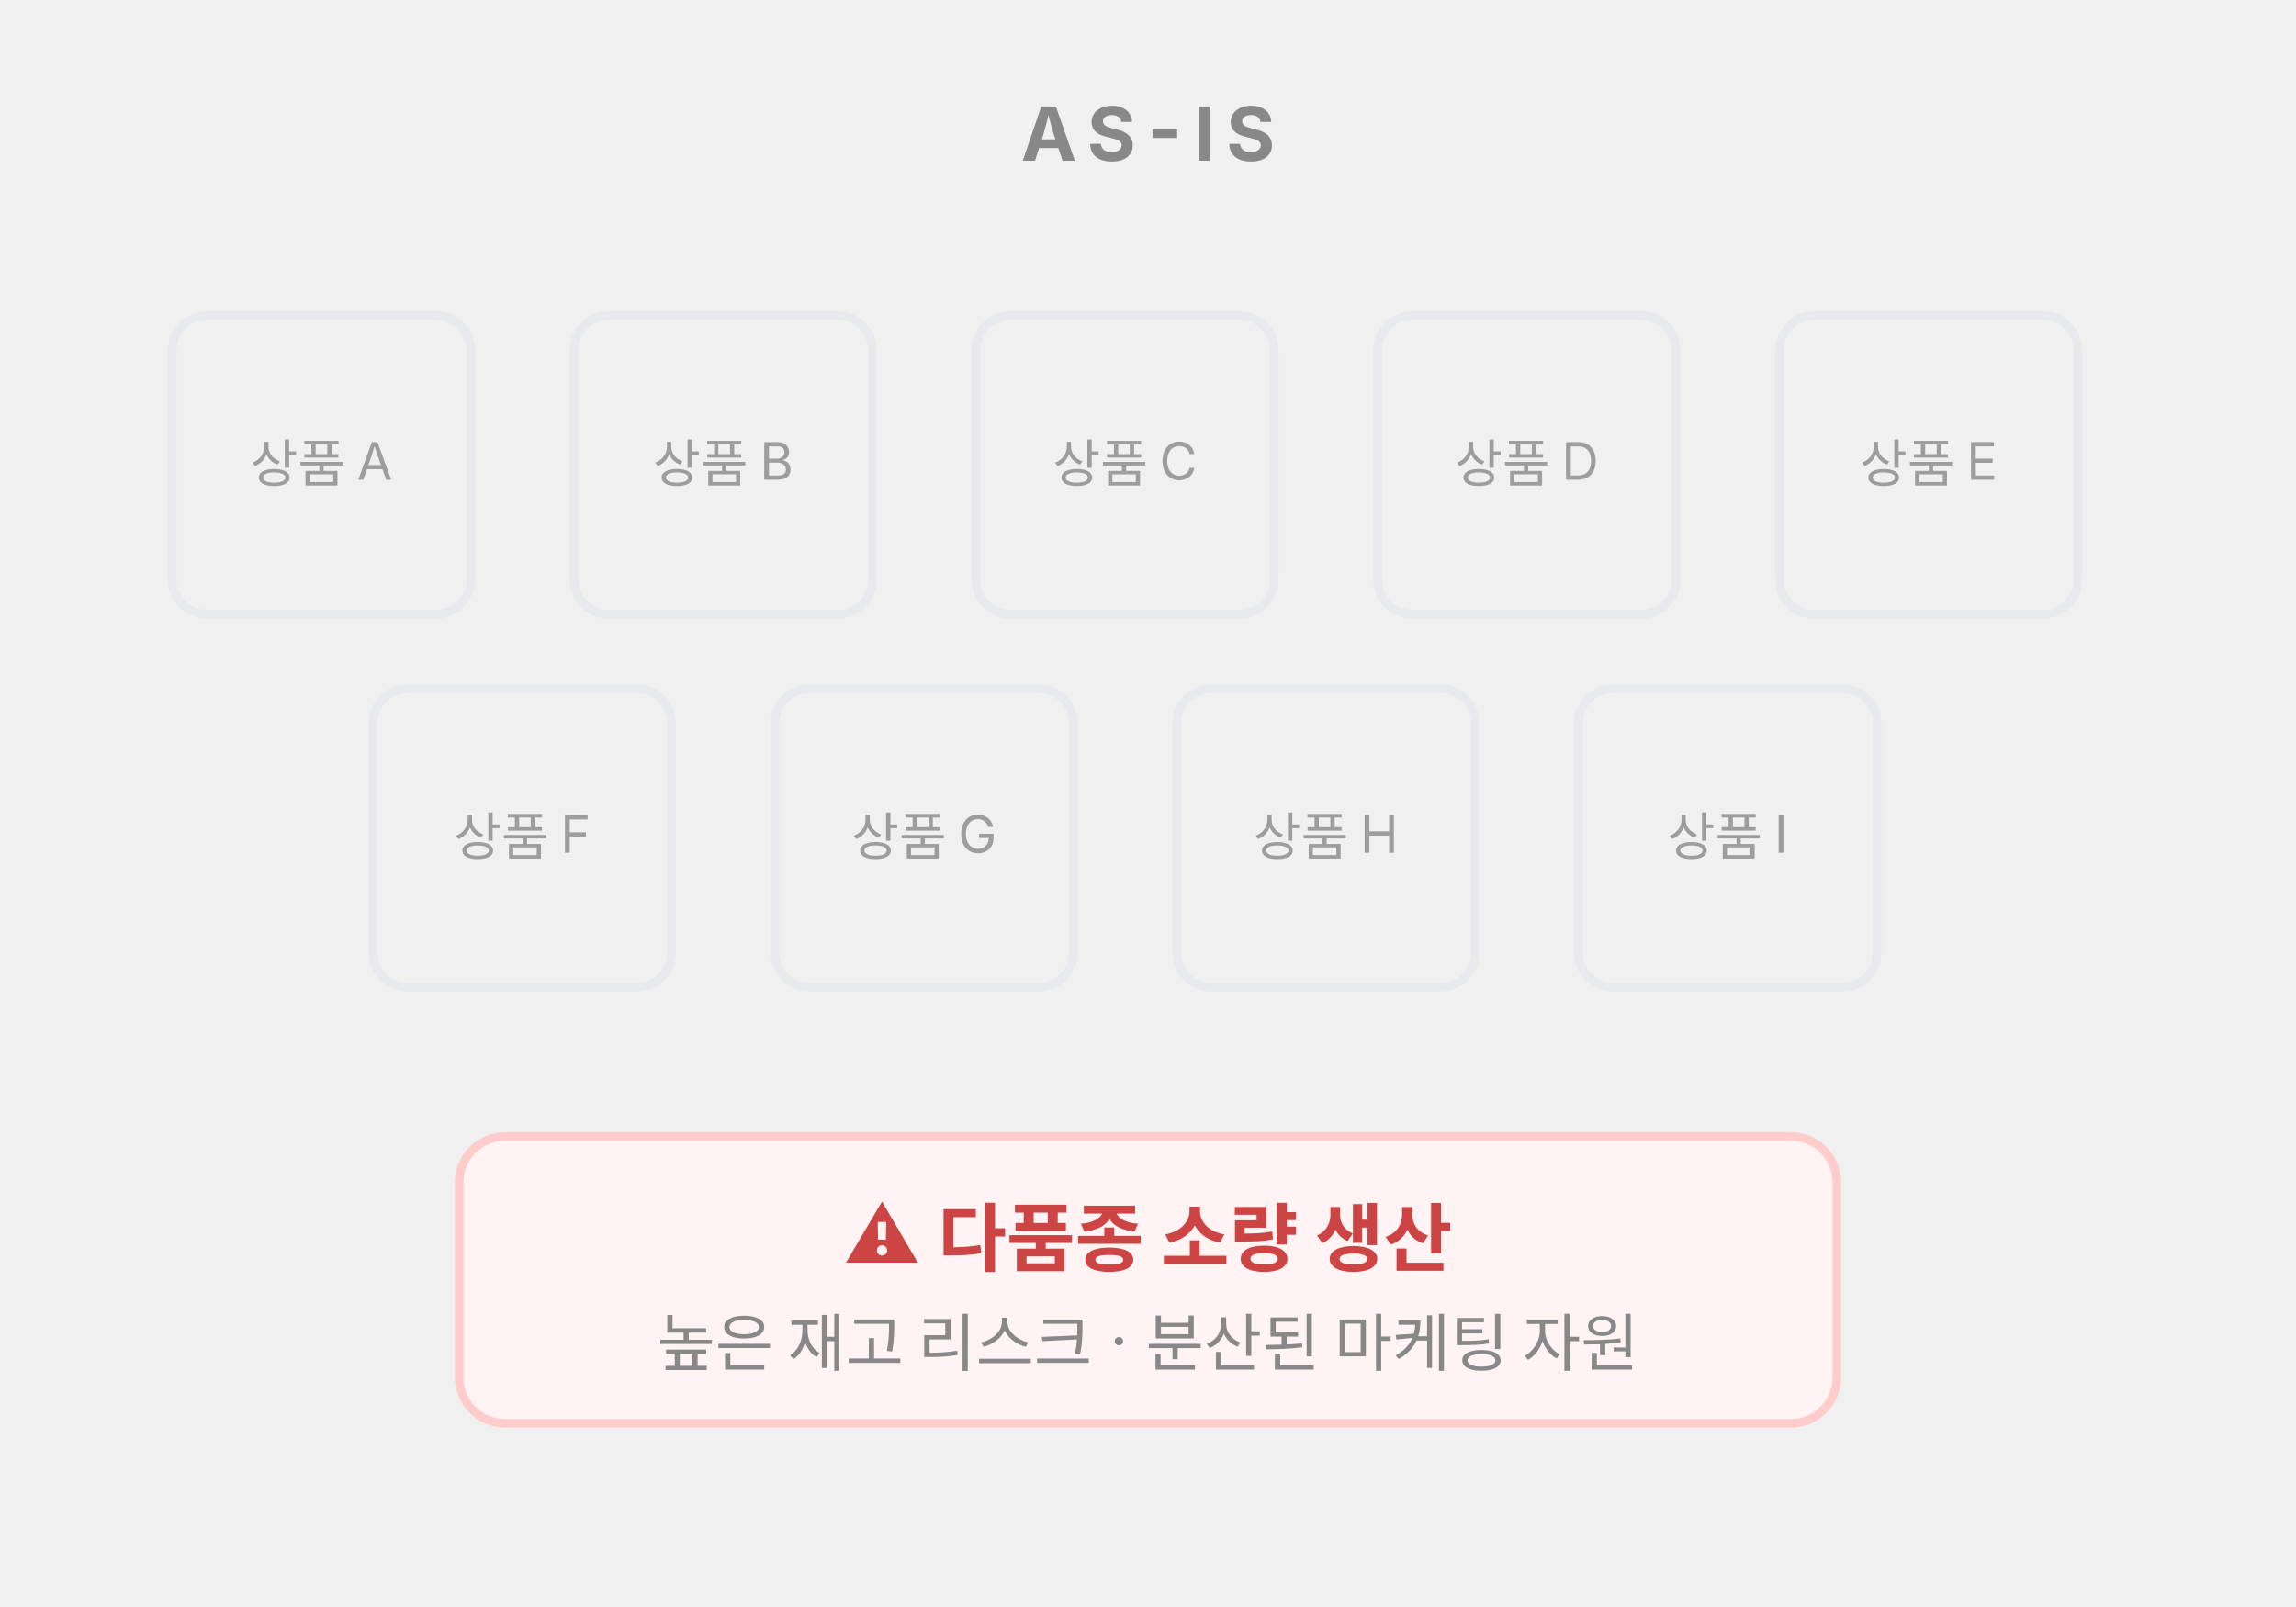
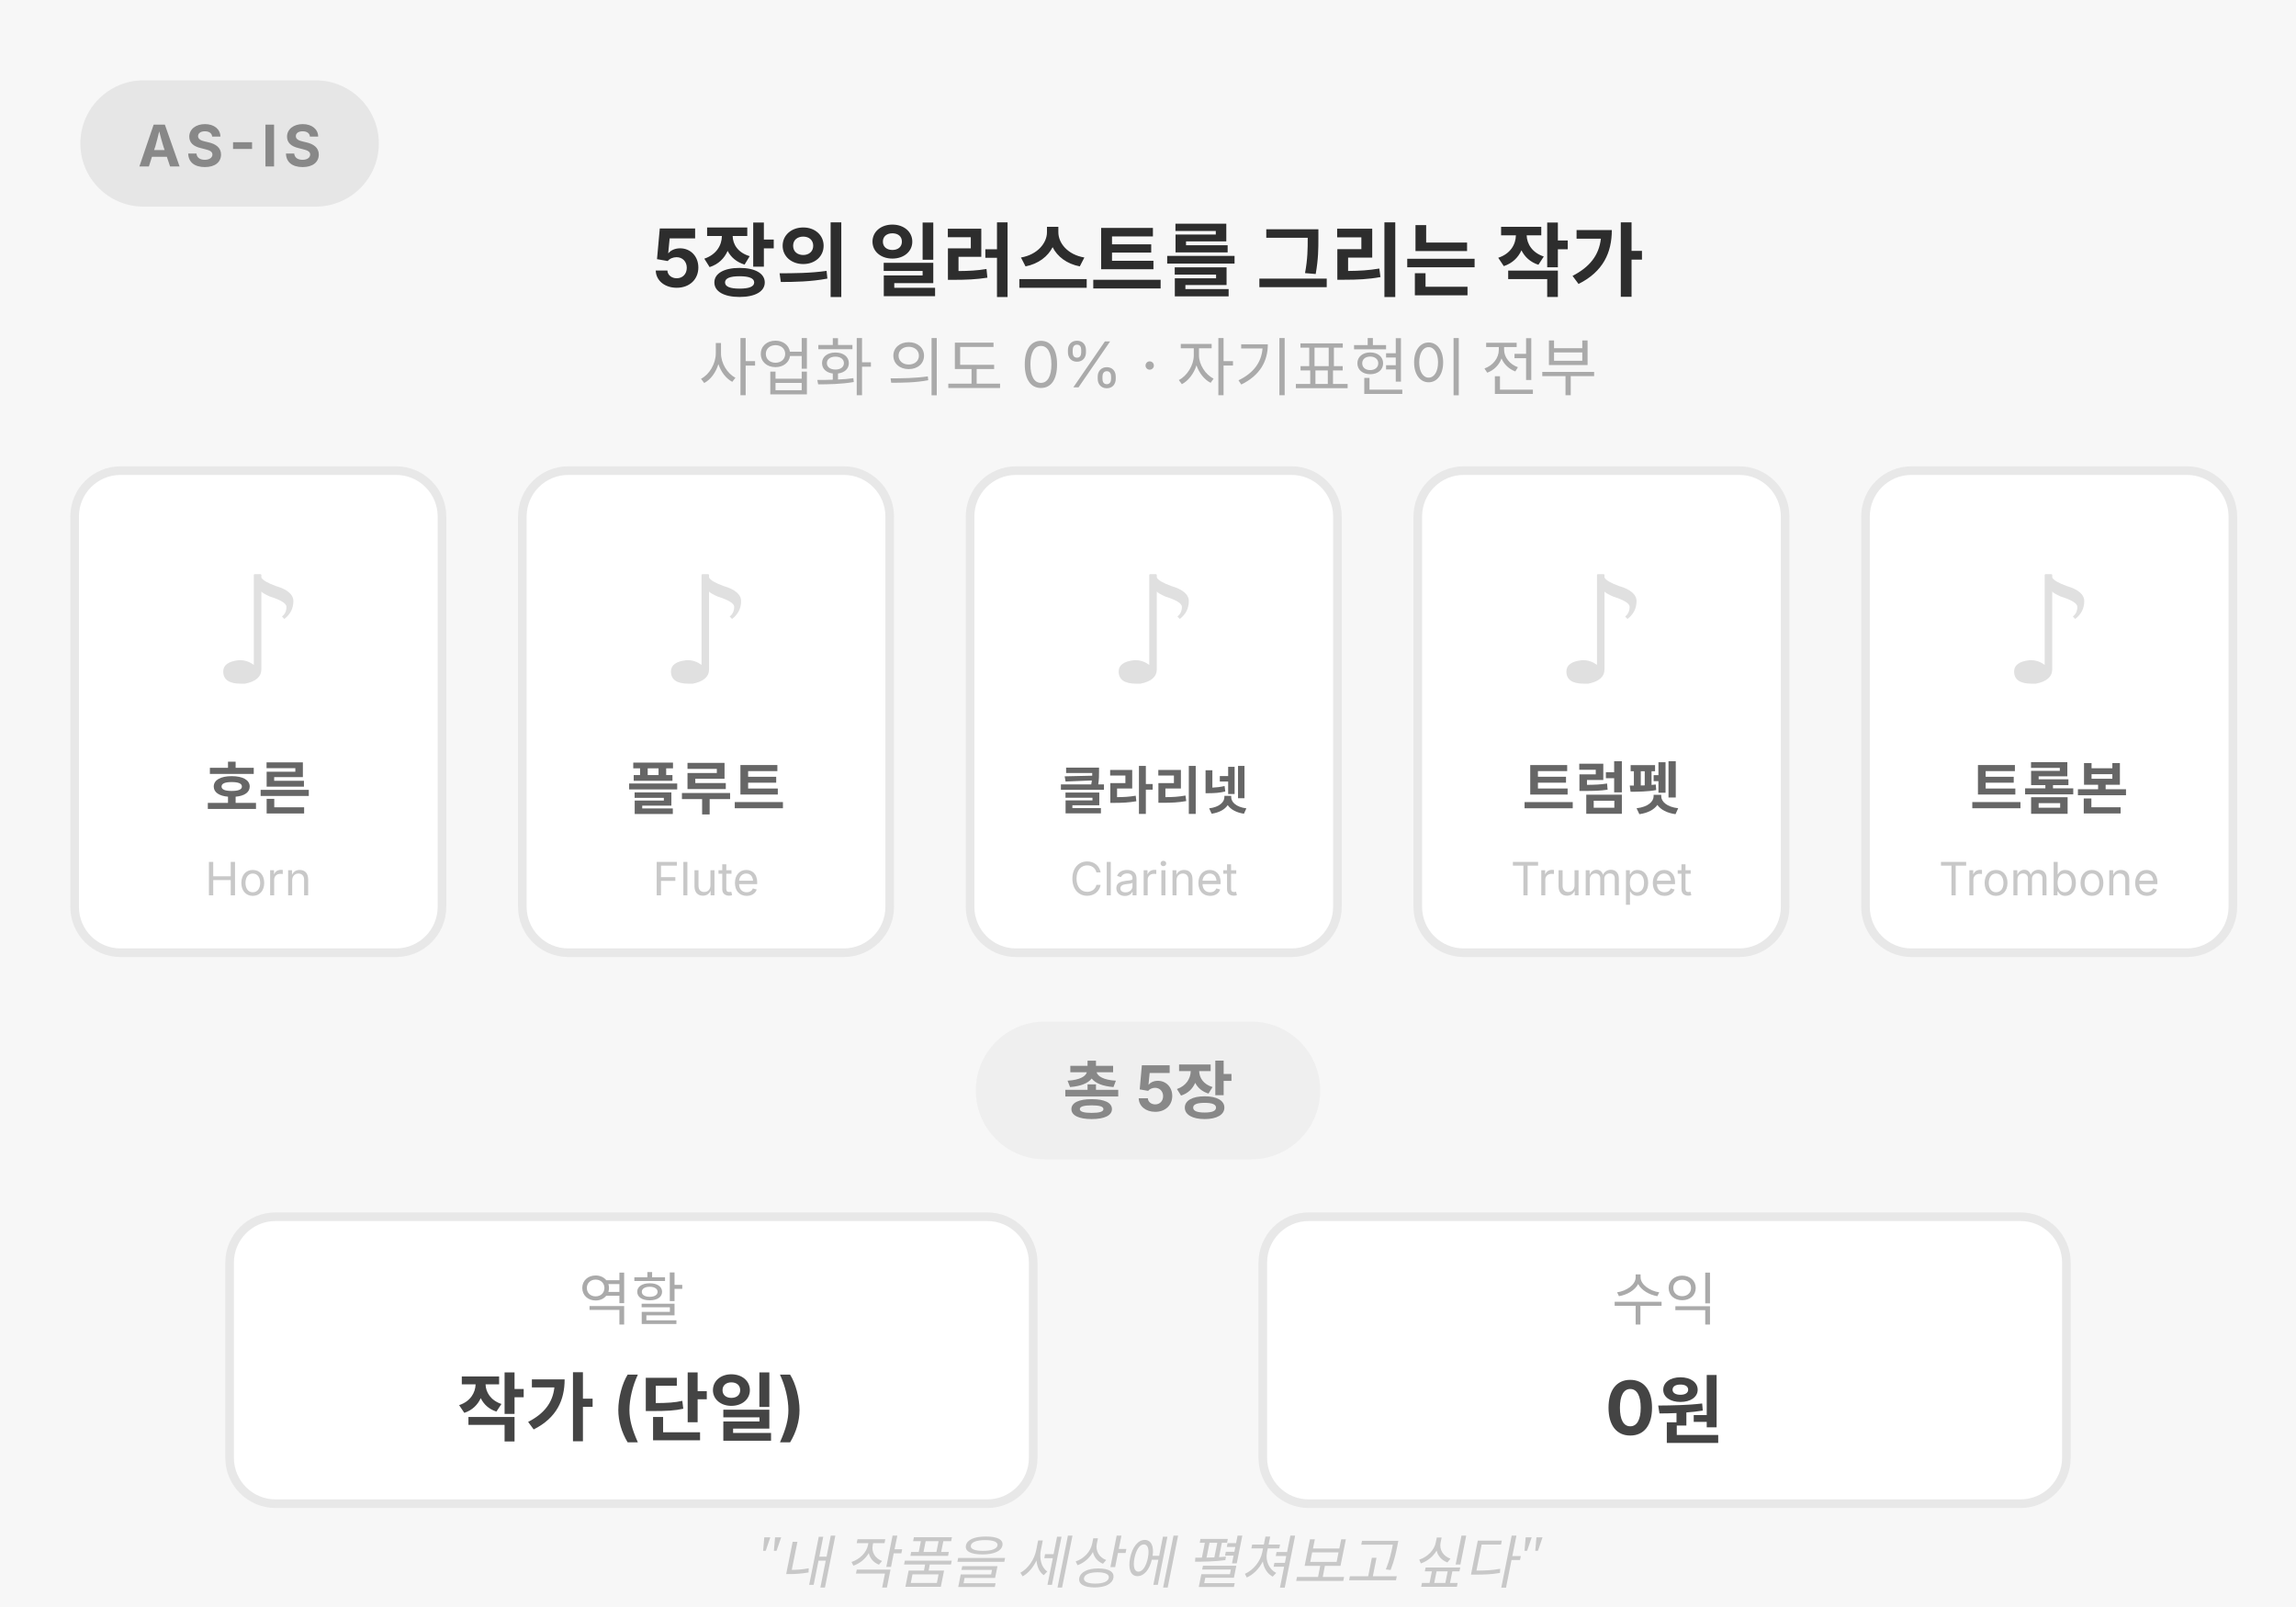
<svg xmlns="http://www.w3.org/2000/svg" viewBox="0 0 400 280" width="400" height="280">
-   <text x="200" y="28" font-family="'Inter', sans-serif" font-size="13" font-weight="700" fill="#888888" text-anchor="middle" letter-spacing="2">AS-IS</text>
-   <g opacity="0.8">
-     <rect x="30" y="55" width="52" height="52" rx="6" fill="#F0F0F0" stroke="#E5E7EB" stroke-width="1.5" />
-     <text x="56" y="84" font-family="'Inter', sans-serif" font-size="9" fill="#888888" text-anchor="middle">상품 A</text>
-     <rect x="100" y="55" width="52" height="52" rx="6" fill="#F0F0F0" stroke="#E5E7EB" stroke-width="1.5" />
-     <text x="126" y="84" font-family="'Inter', sans-serif" font-size="9" fill="#888888" text-anchor="middle">상품 B</text>
-     <rect x="170" y="55" width="52" height="52" rx="6" fill="#F0F0F0" stroke="#E5E7EB" stroke-width="1.5" />
-     <text x="196" y="84" font-family="'Inter', sans-serif" font-size="9" fill="#888888" text-anchor="middle">상품 C</text>
-     <rect x="240" y="55" width="52" height="52" rx="6" fill="#F0F0F0" stroke="#E5E7EB" stroke-width="1.5" />
-     <text x="266" y="84" font-family="'Inter', sans-serif" font-size="9" fill="#888888" text-anchor="middle">상품 D</text>
-     <rect x="310" y="55" width="52" height="52" rx="6" fill="#F0F0F0" stroke="#E5E7EB" stroke-width="1.5" />
-     <text x="336" y="84" font-family="'Inter', sans-serif" font-size="9" fill="#888888" text-anchor="middle">상품 E</text>
-     <rect x="65" y="120" width="52" height="52" rx="6" fill="#F0F0F0" stroke="#E5E7EB" stroke-width="1.5" />
-     <text x="91" y="149" font-family="'Inter', sans-serif" font-size="9" fill="#888888" text-anchor="middle">상품 F</text>
-     <rect x="135" y="120" width="52" height="52" rx="6" fill="#F0F0F0" stroke="#E5E7EB" stroke-width="1.5" />
-     <text x="161" y="149" font-family="'Inter', sans-serif" font-size="9" fill="#888888" text-anchor="middle">상품 G</text>
-     <rect x="205" y="120" width="52" height="52" rx="6" fill="#F0F0F0" stroke="#E5E7EB" stroke-width="1.5" />
-     <text x="231" y="149" font-family="'Inter', sans-serif" font-size="9" fill="#888888" text-anchor="middle">상품 H</text>
-     <rect x="275" y="120" width="52" height="52" rx="6" fill="#F0F0F0" stroke="#E5E7EB" stroke-width="1.5" />
-     <text x="301" y="149" font-family="'Inter', sans-serif" font-size="9" fill="#888888" text-anchor="middle">상품 I</text>
-   </g>
-   <rect x="80" y="198" width="240" height="50" rx="8" fill="#FFF3F3" stroke="#FFCCCC" stroke-width="1.5" />
-   <text x="200" y="220" font-family="'Inter', sans-serif" font-size="13" font-weight="700" fill="#CC4444" text-anchor="middle">⚠ 다품종 소량 생산</text>
-   <text x="200" y="238" font-family="'Inter', sans-serif" font-size="11" fill="#888888" text-anchor="middle">높은 재고 리스크 · 분산된 마케팅 자원</text>
+   <rect width="400" height="280" fill="#F7F7F7" />
+   <rect x="14" y="14" width="52" height="22" rx="11" fill="#E6E6E6" />
+   <text x="40" y="29" font-family="'Inter', sans-serif" font-size="10" font-weight="700" fill="#888888" text-anchor="middle" letter-spacing="1">AS-IS</text>
+   <text x="200" y="50" font-family="'Inter', sans-serif" font-size="14" font-weight="700" fill="#2D2D2D" text-anchor="middle">5장의 일러스트를 그리는 작가</text>
+   <text x="200" y="68" font-family="'Inter', sans-serif" font-size="11" fill="#AAAAAA" text-anchor="middle">사업화 의도 0%  ·  자기표현이 전부</text>
+   <rect x="13" y="82" width="64" height="84" rx="8" fill="white" stroke="#E8E8E8" stroke-width="1.5" />
+   <text x="45" y="119" font-family="serif" font-size="26" fill="#E0E0E0" text-anchor="middle">♪</text>
+   <text x="45" y="141" font-family="'Inter', sans-serif" font-size="10" font-weight="600" fill="#666666" text-anchor="middle">호른</text>
+   <text x="45" y="156" font-family="'Inter', sans-serif" font-size="8" fill="#C8C8C8" text-anchor="middle">Horn</text>
+   <rect x="91" y="82" width="64" height="84" rx="8" fill="white" stroke="#E8E8E8" stroke-width="1.5" />
+   <text x="123" y="119" font-family="serif" font-size="26" fill="#E0E0E0" text-anchor="middle">♪</text>
+   <text x="123" y="141" font-family="'Inter', sans-serif" font-size="10" font-weight="600" fill="#666666" text-anchor="middle">플루트</text>
+   <text x="123" y="156" font-family="'Inter', sans-serif" font-size="8" fill="#C8C8C8" text-anchor="middle">Flute</text>
+   <rect x="169" y="82" width="64" height="84" rx="8" fill="white" stroke="#E8E8E8" stroke-width="1.5" />
+   <text x="201" y="119" font-family="serif" font-size="26" fill="#E0E0E0" text-anchor="middle">♪</text>
+   <text x="201" y="141" font-family="'Inter', sans-serif" font-size="9" font-weight="600" fill="#666666" text-anchor="middle">클라리넷</text>
+   <text x="201" y="156" font-family="'Inter', sans-serif" font-size="8" fill="#C8C8C8" text-anchor="middle">Clarinet</text>
+   <rect x="247" y="82" width="64" height="84" rx="8" fill="white" stroke="#E8E8E8" stroke-width="1.5" />
+   <text x="279" y="119" font-family="serif" font-size="26" fill="#E0E0E0" text-anchor="middle">♪</text>
+   <text x="279" y="141" font-family="'Inter', sans-serif" font-size="10" font-weight="600" fill="#666666" text-anchor="middle">트럼펫</text>
+   <text x="279" y="156" font-family="'Inter', sans-serif" font-size="8" fill="#C8C8C8" text-anchor="middle">Trumpet</text>
+   <rect x="325" y="82" width="64" height="84" rx="8" fill="white" stroke="#E8E8E8" stroke-width="1.5" />
+   <text x="357" y="119" font-family="serif" font-size="26" fill="#E0E0E0" text-anchor="middle">♪</text>
+   <text x="357" y="141" font-family="'Inter', sans-serif" font-size="10" font-weight="600" fill="#666666" text-anchor="middle">트롬본</text>
+   <text x="357" y="156" font-family="'Inter', sans-serif" font-size="8" fill="#C8C8C8" text-anchor="middle">Trombone</text>
+   <rect x="170" y="178" width="60" height="24" rx="12" fill="#EFEFEF" />
+   <text x="200" y="194" font-family="'Inter', sans-serif" font-size="11" font-weight="700" fill="#888888" text-anchor="middle">총 5장</text>
+   <rect x="40" y="212" width="140" height="50" rx="8" fill="white" stroke="#E8E8E8" stroke-width="1.5" />
+   <text x="110" y="230" font-family="'Inter', sans-serif" font-size="10" fill="#AAAAAA" text-anchor="middle">역할</text>
+   <text x="110" y="250" font-family="'Inter', sans-serif" font-size="13" font-weight="700" fill="#444444" text-anchor="middle">작가 (단일)</text>
+   <rect x="220" y="212" width="140" height="50" rx="8" fill="white" stroke="#E8E8E8" stroke-width="1.5" />
+   <text x="290" y="230" font-family="'Inter', sans-serif" font-size="10" fill="#AAAAAA" text-anchor="middle">수익</text>
+   <text x="290" y="250" font-family="'Inter', sans-serif" font-size="13" font-weight="700" fill="#444444" text-anchor="middle">0원</text>
+   <text x="200" y="275" font-family="'Georgia', serif" font-size="10" fill="#C8C8C8" text-anchor="middle" font-style="italic">"내 작품을 세상에 펼쳐보고 싶다"</text>
</svg>
